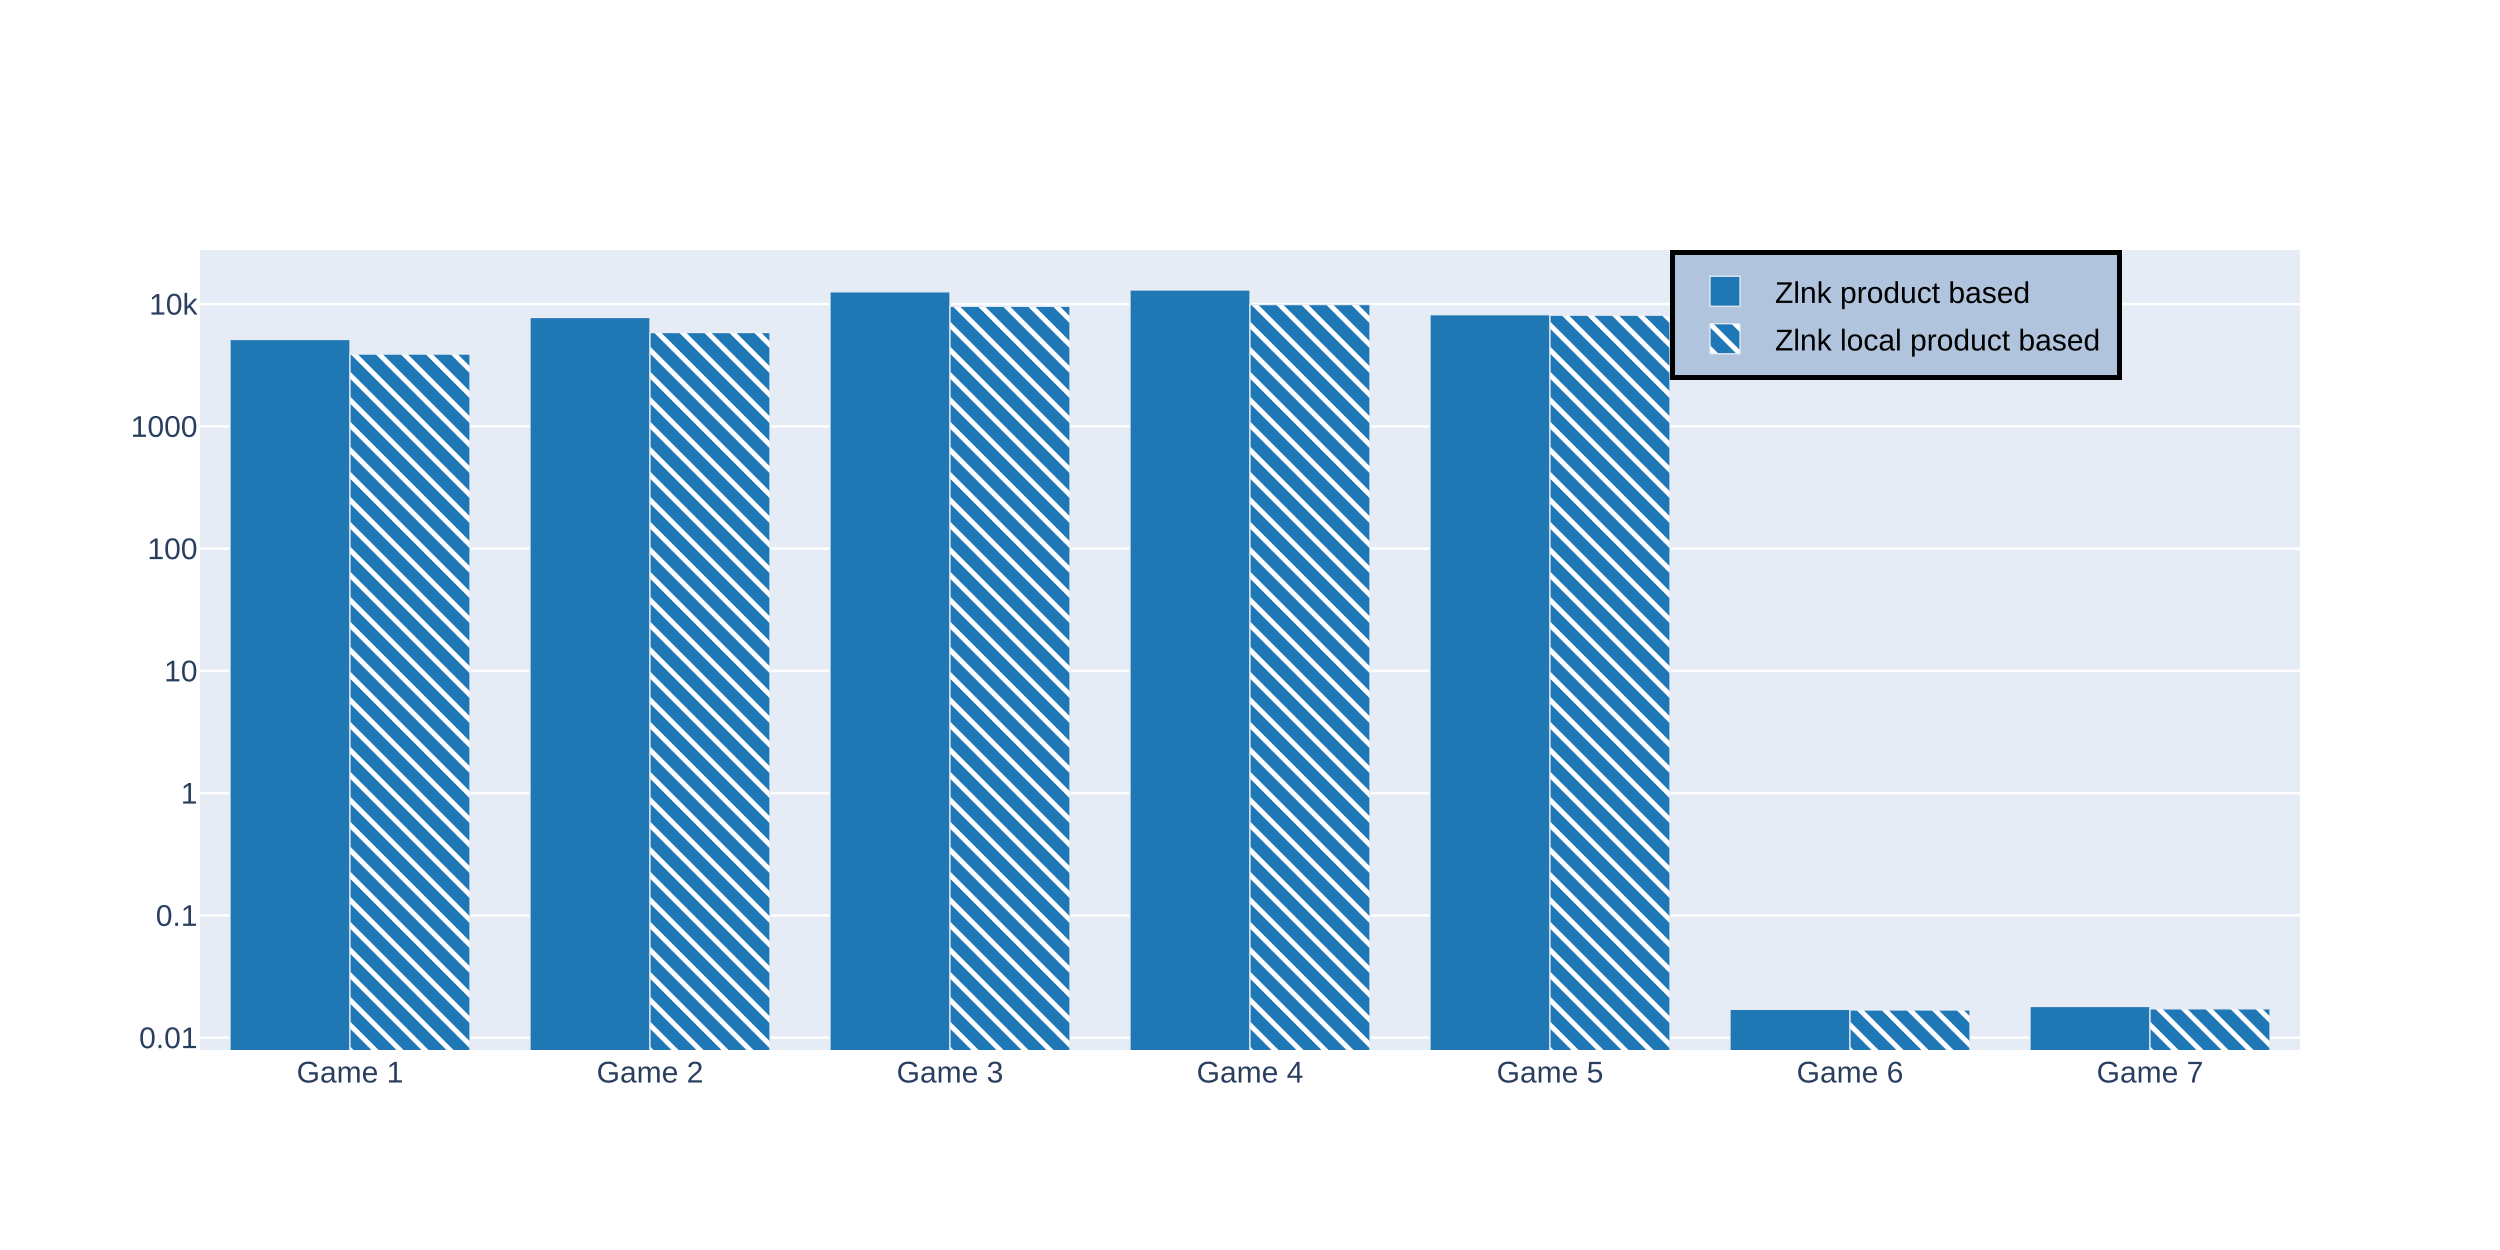
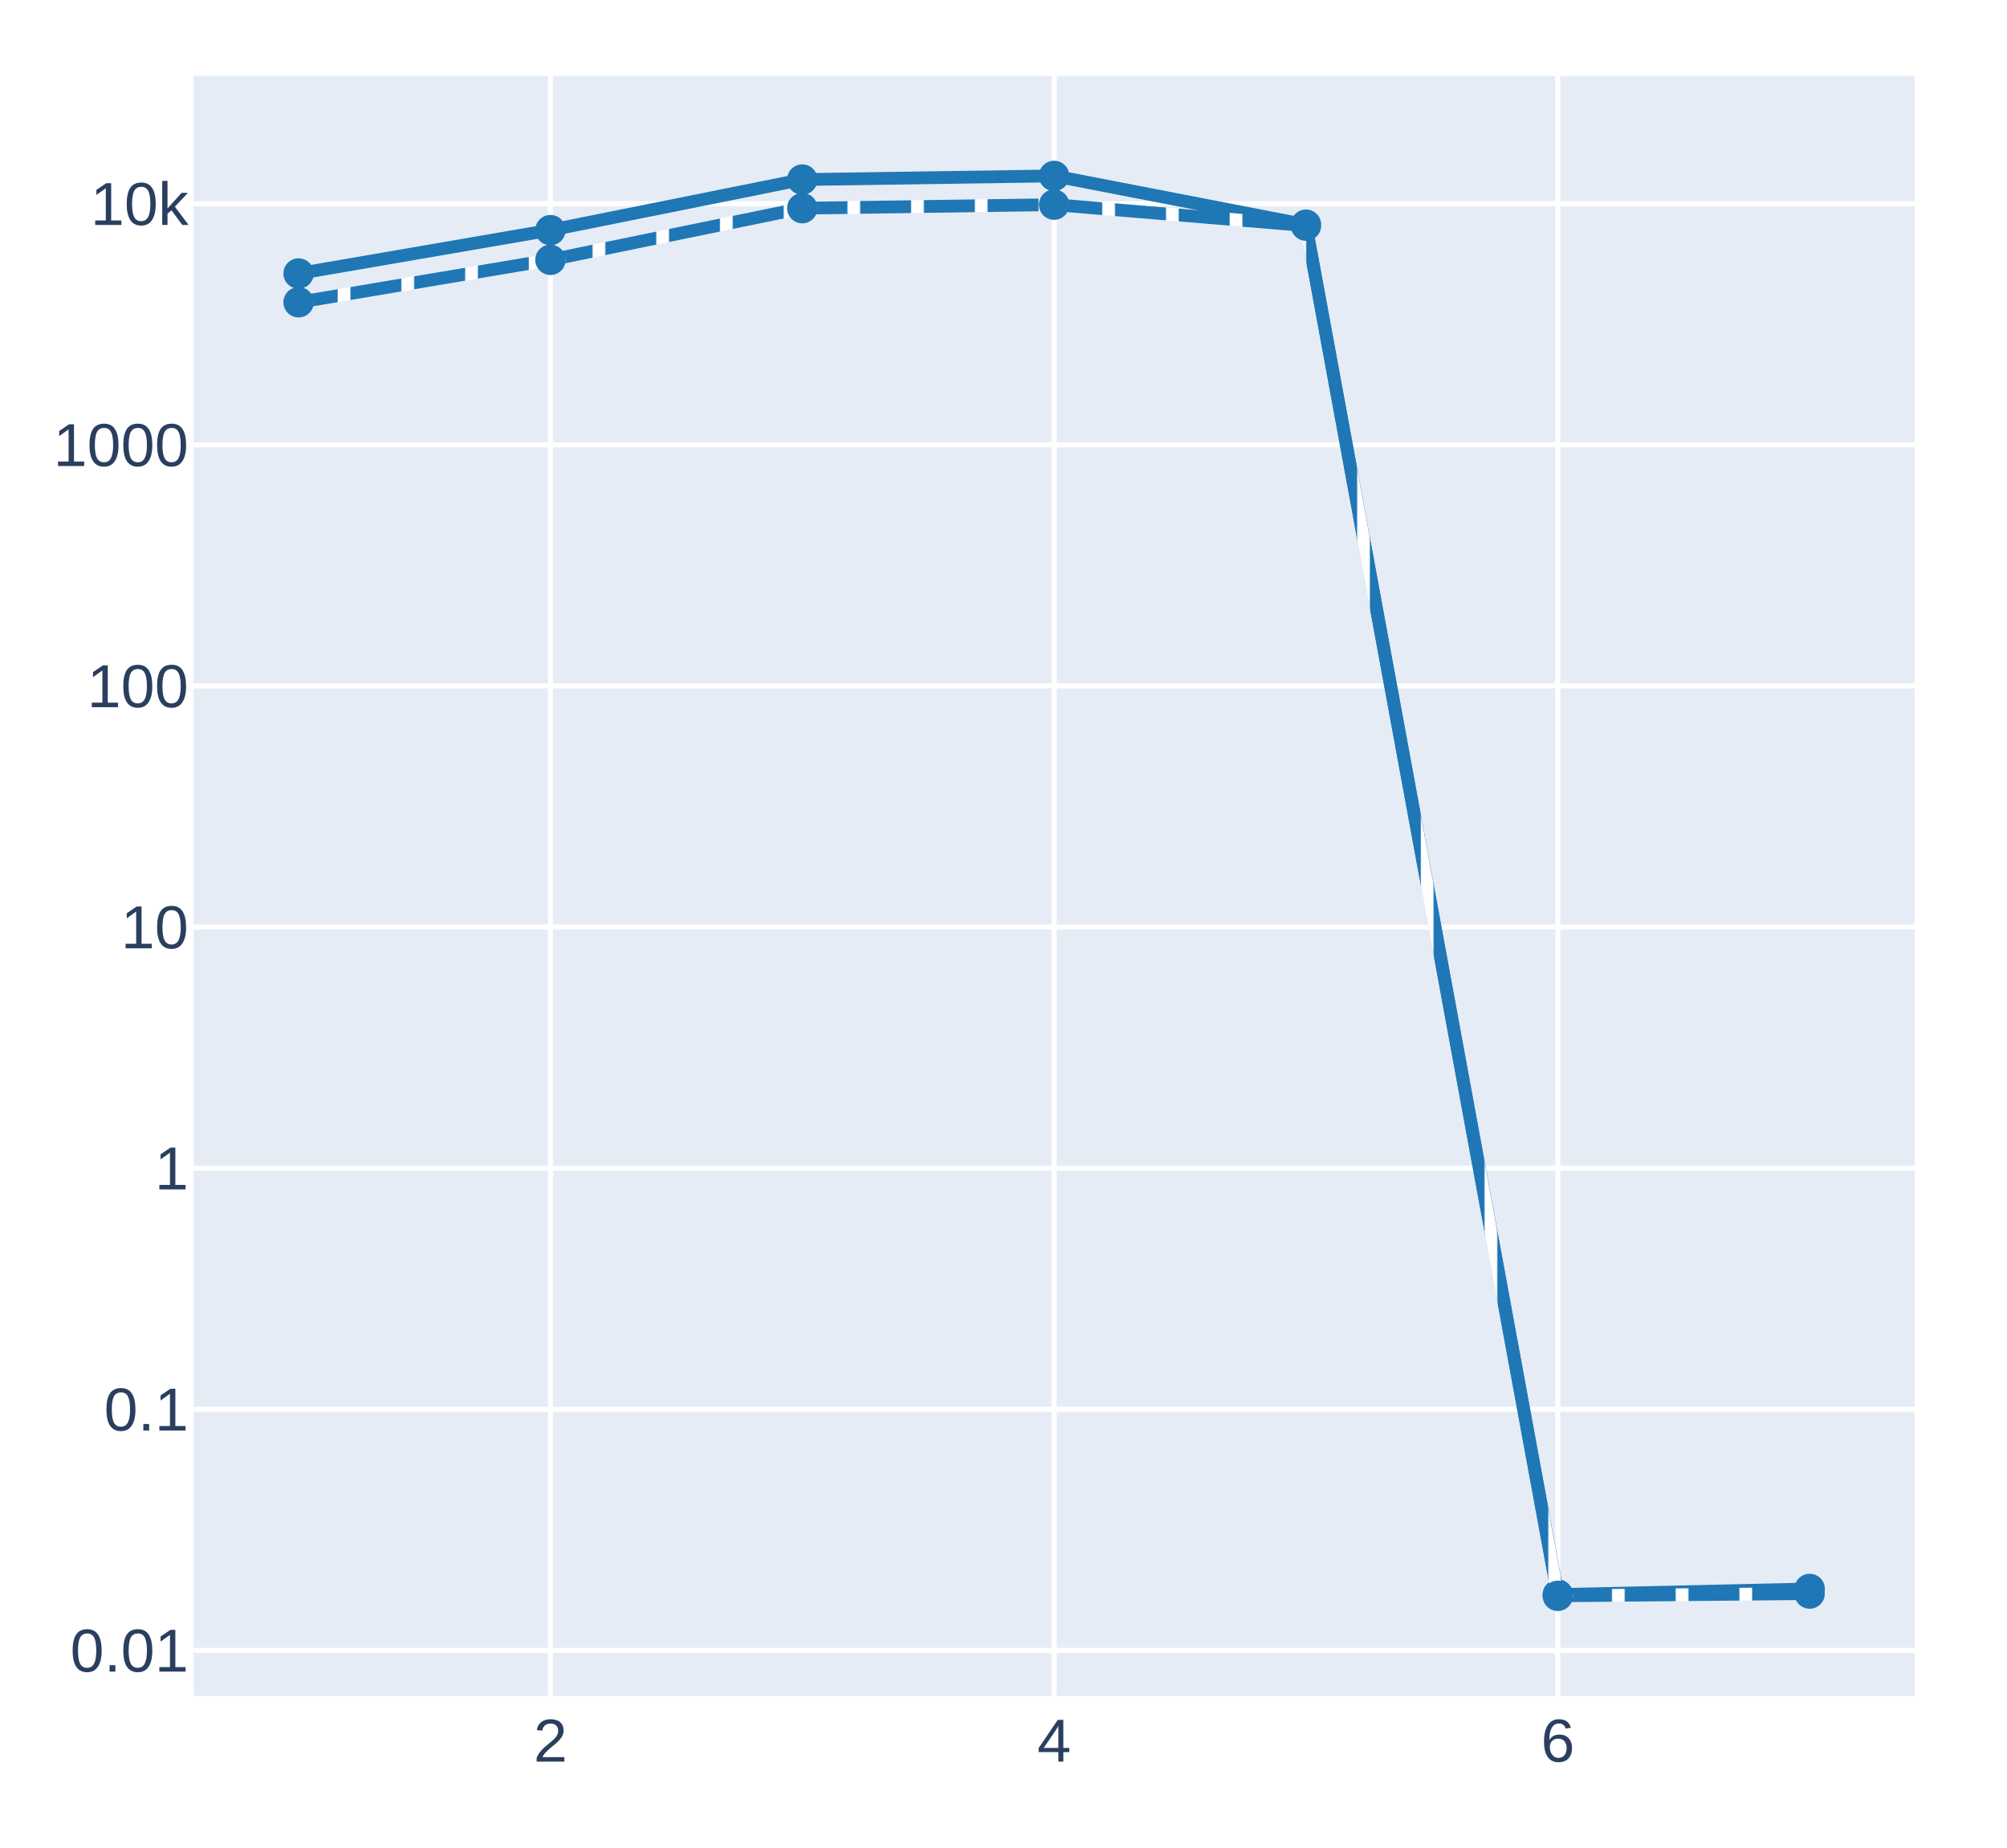
- <svg xmlns="http://www.w3.org/2000/svg" class="main-svg" width="1000" height="500" viewBox="0 0 1000 500">
+ <svg xmlns="http://www.w3.org/2000/svg" class="main-svg" width="315" height="290" viewBox="55 85 370 365">
  <defs>
    <pattern id="pattern0" patternUnits="userSpaceOnUse" width="10" height="10">
      <rect x="0" y="0" width="10" height="10" style="fill: rgb(148, 103, 190)" />
-       <line x1="0" y1="0" x2="10" y2="10" style="stroke: white;stroke-width:2" />
-       <line x1="-1" x2="1" y1="9" y2="11" style="stroke: white;stroke-width:2" />
-       <line x1="9" x2="11" y1="-1" y2="1" style="stroke: white;stroke-width:2" />
+       <line x1="4" x2="4" y1="0" y2="10" style="stroke: white;stroke-width:2" />
    </pattern>
    <pattern id="pattern1" patternUnits="userSpaceOnUse" width="10" height="10">
      <rect x="0" y="0" width="10" height="10" style="fill: rgb(255, 127, 15)" />
-       <line x1="0" y1="0" x2="10" y2="10" style="stroke: white;stroke-width:2" />
-       <line x1="-1" x2="1" y1="9" y2="11" style="stroke: white;stroke-width:2" />
-       <line x1="9" x2="11" y1="-1" y2="1" style="stroke: white;stroke-width:2" />
+       <line x1="4" x2="4" y1="0" y2="10" style="stroke: white;stroke-width:2" />
    </pattern>
    <pattern id="pattern2" patternUnits="userSpaceOnUse" width="10" height="10">
      <rect x="0" y="0" width="10" height="10" style="fill: rgb(31, 119, 181)" />
-       <line x1="0" y1="0" x2="10" y2="10" style="stroke: white;stroke-width:2" />
-       <line x1="-1" x2="1" y1="9" y2="11" style="stroke: white;stroke-width:2" />
-       <line x1="9" x2="11" y1="-1" y2="1" style="stroke: white;stroke-width:2" />
+       <line x1="4" x2="4" y1="0" y2="10" style="stroke: white;stroke-width:2" />
    </pattern>
    <pattern id="pattern3" patternUnits="userSpaceOnUse" width="10" height="10">
      <rect x="0" y="0" width="10" height="10" style="fill: rgb(214, 39, 41)" />
-       <line x1="0" y1="0" x2="10" y2="10" style="stroke: white;stroke-width:2" />
-       <line x1="-1" x2="1" y1="9" y2="11" style="stroke: white;stroke-width:2" />
-       <line x1="9" x2="11" y1="-1" y2="1" style="stroke: white;stroke-width:2" />
+       <line x1="4" x2="4" y1="0" y2="10" style="stroke: white;stroke-width:2" />
    </pattern>
    <pattern id="pattern4" patternUnits="userSpaceOnUse" width="10" height="10">
      <rect x="0" y="0" width="10" height="10" style="fill: rgb(44, 160, 45)" />
-       <line x1="0" y1="0" x2="10" y2="10" style="stroke: white;stroke-width:2" />
-       <line x1="-1" x2="1" y1="9" y2="11" style="stroke: white;stroke-width:2" />
-       <line x1="9" x2="11" y1="-1" y2="1" style="stroke: white;stroke-width:2" />
+       <line x1="4" x2="4" y1="0" y2="10" style="stroke: white;stroke-width:2" />
    </pattern>
  </defs>
-   <rect x="0" y="0" width="1000" height="500" style="fill: rgb(255, 255, 255); fill-opacity: 1;" />
-   <defs id="defs-ac28f9">
+   <rect x="0" y="0" width="500" height="500" style="fill: rgb(255, 255, 255); fill-opacity: 1;" />
+   <defs id="defs-c4a345">
    <g class="clips">
-       <clipPath id="clipac28f9xyplot" class="plotclip">
-         <rect width="840" height="320" />
+       <clipPath id="clipc4a345xyplot" class="plotclip">
+         <rect width="340" height="320" />
      </clipPath>
-       <clipPath class="axesclip" id="clipac28f9x">
-         <rect x="80" y="0" width="840" height="500" />
+       <clipPath class="axesclip" id="clipc4a345x">
+         <rect x="80" y="0" width="340" height="500" />
      </clipPath>
-       <clipPath class="axesclip" id="clipac28f9y">
-         <rect x="0" y="100" width="1000" height="320" />
+       <clipPath class="axesclip" id="clipc4a345y">
+         <rect x="0" y="100" width="500" height="320" />
      </clipPath>
-       <clipPath class="axesclip" id="clipac28f9xy">
-         <rect x="80" y="100" width="840" height="320" />
+       <clipPath class="axesclip" id="clipc4a345xy">
+         <rect x="80" y="100" width="340" height="320" />
      </clipPath>
    </g>
    <g class="gradients" />
  </defs>
  <g class="bglayer">
-     <rect class="bg" x="80" y="100" width="840" height="320" style="fill: rgb(229, 236, 246); fill-opacity: 1; stroke-width: 0;" />
+     <rect class="bg" x="80" y="100" width="340" height="320" style="fill: rgb(229, 236, 246); fill-opacity: 1; stroke-width: 0;" />
  </g>
  <g class="layer-below">
    <g class="imagelayer" />
    <g class="shapelayer" />
  </g>
  <g class="cartesianlayer">
    <g class="subplot xy">
      <g class="layer-subplot">
        <g class="shapelayer" />
        <g class="imagelayer" />
      </g>
      <g class="gridlayer">
-         <g class="x" />
+         <g class="x">
+           <path class="xgrid crisp" transform="translate(150.5,0)" d="M0,100v320" style="stroke: rgb(255, 255, 255); stroke-opacity: 1; stroke-width: 1px;" />
+           <path class="xgrid crisp" transform="translate(250,0)" d="M0,100v320" style="stroke: rgb(255, 255, 255); stroke-opacity: 1; stroke-width: 1px;" />
+           <path class="xgrid crisp" transform="translate(349.5,0)" d="M0,100v320" style="stroke: rgb(255, 255, 255); stroke-opacity: 1; stroke-width: 1px;" />
+         </g>
        <g class="y">
-           <path class="ygrid crisp" transform="translate(0,415.06)" d="M80,0h840" style="stroke: rgb(255, 255, 255); stroke-opacity: 1; stroke-width: 1px;" />
-           <path class="ygrid crisp" transform="translate(0,366.16)" d="M80,0h840" style="stroke: rgb(255, 255, 255); stroke-opacity: 1; stroke-width: 1px;" />
-           <path class="ygrid crisp" transform="translate(0,317.25)" d="M80,0h840" style="stroke: rgb(255, 255, 255); stroke-opacity: 1; stroke-width: 1px;" />
-           <path class="ygrid crisp" transform="translate(0,268.35)" d="M80,0h840" style="stroke: rgb(255, 255, 255); stroke-opacity: 1; stroke-width: 1px;" />
-           <path class="ygrid crisp" transform="translate(0,219.45)" d="M80,0h840" style="stroke: rgb(255, 255, 255); stroke-opacity: 1; stroke-width: 1px;" />
-           <path class="ygrid crisp" transform="translate(0,170.54)" d="M80,0h840" style="stroke: rgb(255, 255, 255); stroke-opacity: 1; stroke-width: 1px;" />
-           <path class="ygrid crisp" transform="translate(0,121.64)" d="M80,0h840" style="stroke: rgb(255, 255, 255); stroke-opacity: 1; stroke-width: 1px;" />
+           <path class="ygrid crisp" transform="translate(0,411.02)" d="M80,0h340" style="stroke: rgb(255, 255, 255); stroke-opacity: 1; stroke-width: 1px;" />
+           <path class="ygrid crisp" transform="translate(0,363.39)" d="M80,0h340" style="stroke: rgb(255, 255, 255); stroke-opacity: 1; stroke-width: 1px;" />
+           <path class="ygrid crisp" transform="translate(0,315.76)" d="M80,0h340" style="stroke: rgb(255, 255, 255); stroke-opacity: 1; stroke-width: 1px;" />
+           <path class="ygrid crisp" transform="translate(0,268.13)" d="M80,0h340" style="stroke: rgb(255, 255, 255); stroke-opacity: 1; stroke-width: 1px;" />
+           <path class="ygrid crisp" transform="translate(0,220.5)" d="M80,0h340" style="stroke: rgb(255, 255, 255); stroke-opacity: 1; stroke-width: 1px;" />
+           <path class="ygrid crisp" transform="translate(0,172.87)" d="M80,0h340" style="stroke: rgb(255, 255, 255); stroke-opacity: 1; stroke-width: 1px;" />
+           <path class="ygrid crisp" transform="translate(0,125.24)" d="M80,0h340" style="stroke: rgb(255, 255, 255); stroke-opacity: 1; stroke-width: 1px;" />
        </g>
      </g>
      <g class="zerolinelayer" />
      <path class="xlines-below" />
      <path class="ylines-below" />
      <g class="overlines-below" />
      <g class="xaxislayer-below" />
      <g class="yaxislayer-below" />
      <g class="overaxes-below" />
-       <g class="plot" transform="translate(80, 100)" clip-path="url('#clipac28f9xyplot')">
-         <g class="barlayer mlayer">
-           <g class="trace bars" style="opacity: 1;">
+       <g class="plot" transform="translate(80, 100)" clip-path="url('#clipc4a345xyplot')">
+         <g class="scatterlayer mlayer">
+           <g class="trace scatter trace7f1ebe" style="stroke-miterlimit: 2; opacity: 1;">
+             <g class="fills" />
+             <g class="errorbars" />
+             <g class="lines">
+               <path class="js-line" d="M20.75,39.03L70.5,30.46L120.25,20.47L170,19.75L219.75,29.39L269.5,300L319.25,298.89" style="vector-effect: non-scaling-stroke; fill: none; stroke: rgb(31, 119, 180); stroke-opacity: 1; stroke-width: 2px; opacity: 1;" />
+             </g>
            <g class="points">
-               <g class="point">
-                 <path d="M12,3360V35.8H60V3360Z" style="vector-effect: non-scaling-stroke; opacity: 1; stroke-width: 0.5px; fill: rgb(31, 119, 180); fill-opacity: 1; stroke: rgb(229, 236, 246); stroke-opacity: 1;" />
-               </g>
-               <g class="point">
-                 <path d="M132,3360V27H180V3360Z" style="vector-effect: non-scaling-stroke; opacity: 1; stroke-width: 0.5px; fill: rgb(31, 119, 180); fill-opacity: 1; stroke: rgb(229, 236, 246); stroke-opacity: 1;" />
-               </g>
-               <g class="point">
-                 <path d="M252,3360V16.74H300V3360Z" style="vector-effect: non-scaling-stroke; opacity: 1; stroke-width: 0.5px; fill: rgb(31, 119, 180); fill-opacity: 1; stroke: rgb(229, 236, 246); stroke-opacity: 1;" />
-               </g>
-               <g class="point">
-                 <path d="M372,3360V16H420V3360Z" style="vector-effect: non-scaling-stroke; opacity: 1; stroke-width: 0.5px; fill: rgb(31, 119, 180); fill-opacity: 1; stroke: rgb(229, 236, 246); stroke-opacity: 1;" />
-               </g>
-               <g class="point">
-                 <path d="M492,3360V25.9H540V3360Z" style="vector-effect: non-scaling-stroke; opacity: 1; stroke-width: 0.5px; fill: rgb(31, 119, 180); fill-opacity: 1; stroke: rgb(229, 236, 246); stroke-opacity: 1;" />
-               </g>
-               <g class="point">
-                 <path d="M612,3360V303.74H660V3360Z" style="vector-effect: non-scaling-stroke; opacity: 1; stroke-width: 0.5px; fill: rgb(31, 119, 180); fill-opacity: 1; stroke: rgb(229, 236, 246); stroke-opacity: 1;" />
-               </g>
-               <g class="point">
-                 <path d="M732,3360V302.6H780V3360Z" style="vector-effect: non-scaling-stroke; opacity: 1; stroke-width: 0.5px; fill: rgb(31, 119, 180); fill-opacity: 1; stroke: rgb(229, 236, 246); stroke-opacity: 1;" />
-               </g>
+               <path class="point" transform="translate(20.75,39.03)" d="M3,0A3,3 0 1,1 0,-3A3,3 0 0,1 3,0Z" style="opacity: 1; stroke-width: 0px; fill: rgb(31, 119, 180); fill-opacity: 1;" />
+               <path class="point" transform="translate(70.5,30.46)" d="M3,0A3,3 0 1,1 0,-3A3,3 0 0,1 3,0Z" style="opacity: 1; stroke-width: 0px; fill: rgb(31, 119, 180); fill-opacity: 1;" />
+               <path class="point" transform="translate(120.25,20.47)" d="M3,0A3,3 0 1,1 0,-3A3,3 0 0,1 3,0Z" style="opacity: 1; stroke-width: 0px; fill: rgb(31, 119, 180); fill-opacity: 1;" />
+               <path class="point" transform="translate(170,19.75)" d="M3,0A3,3 0 1,1 0,-3A3,3 0 0,1 3,0Z" style="opacity: 1; stroke-width: 0px; fill: rgb(31, 119, 180); fill-opacity: 1;" />
+               <path class="point" transform="translate(219.75,29.39)" d="M3,0A3,3 0 1,1 0,-3A3,3 0 0,1 3,0Z" style="opacity: 1; stroke-width: 0px; fill: rgb(31, 119, 180); fill-opacity: 1;" />
+               <path class="point" transform="translate(269.5,300)" d="M3,0A3,3 0 1,1 0,-3A3,3 0 0,1 3,0Z" style="opacity: 1; stroke-width: 0px; fill: rgb(31, 119, 180); fill-opacity: 1;" />
+               <path class="point" transform="translate(319.25,298.89)" d="M3,0A3,3 0 1,1 0,-3A3,3 0 0,1 3,0Z" style="opacity: 1; stroke-width: 0px; fill: rgb(31, 119, 180); fill-opacity: 1;" />
            </g>
+             <g class="text" />
          </g>
-           <g class="trace bars" style="opacity: 1;">
+           <g class="trace scatter trace75b331" style="stroke-miterlimit: 2; opacity: 1;">
+             <g class="fills" />
+             <g class="errorbars" />
+             <g class="lines">
+               <path class="js-line" d="M20.75,44.71L70.5,36.33L120.25,26.12L170,25.43L219.75,29.57L269.5,300.25L319.25,299.8" style="vector-effect: non-scaling-stroke; fill: none; stroke: url(#pattern2); stroke-opacity: 1; stroke-width: 2px; opacity: 1;" />
+             </g>
            <g class="points">
-               <g class="point">
-                 <path d="M60,3360V41.63H108V3360Z" style="vector-effect: non-scaling-stroke; opacity: 1; stroke-width: 0.5px; fill: url(#pattern2); fill-opacity: 1; stroke: rgb(229, 236, 246); stroke-opacity: 1;" />
-               </g>
-               <g class="point">
-                 <path d="M180,3360V33.02H228V3360Z" style="vector-effect: non-scaling-stroke; opacity: 1; stroke-width: 0.5px; fill: url(#pattern2); fill-opacity: 1; stroke: rgb(229, 236, 246); stroke-opacity: 1;" />
-               </g>
-               <g class="point">
-                 <path d="M300,3360V22.54H348V3360Z" style="vector-effect: non-scaling-stroke; opacity: 1; stroke-width: 0.5px; fill: url(#pattern2); fill-opacity: 1; stroke: rgb(229, 236, 246); stroke-opacity: 1;" />
-               </g>
-               <g class="point">
-                 <path d="M420,3360V21.84H468V3360Z" style="vector-effect: non-scaling-stroke; opacity: 1; stroke-width: 0.5px; fill: url(#pattern2); fill-opacity: 1; stroke: rgb(229, 236, 246); stroke-opacity: 1;" />
-               </g>
-               <g class="point">
-                 <path d="M540,3360V26.08H588V3360Z" style="vector-effect: non-scaling-stroke; opacity: 1; stroke-width: 0.5px; fill: url(#pattern2); fill-opacity: 1; stroke: rgb(229, 236, 246); stroke-opacity: 1;" />
-               </g>
-               <g class="point">
-                 <path d="M660,3360V304H708V3360Z" style="vector-effect: non-scaling-stroke; opacity: 1; stroke-width: 0.5px; fill: url(#pattern2); fill-opacity: 1; stroke: rgb(229, 236, 246); stroke-opacity: 1;" />
-               </g>
-               <g class="point">
-                 <path d="M780,3360V303.54H828V3360Z" style="vector-effect: non-scaling-stroke; opacity: 1; stroke-width: 0.5px; fill: url(#pattern2); fill-opacity: 1; stroke: rgb(229, 236, 246); stroke-opacity: 1;" />
-               </g>
+               <path class="point" transform="translate(20.75,44.71)" d="M3,0A3,3 0 1,1 0,-3A3,3 0 0,1 3,0Z" style="opacity: 1; stroke-width: 0px; fill: url(#pattern2); fill-opacity: 1;" />
+               <path class="point" transform="translate(70.5,36.33)" d="M3,0A3,3 0 1,1 0,-3A3,3 0 0,1 3,0Z" style="opacity: 1; stroke-width: 0px; fill: url(#pattern2); fill-opacity: 1;" />
+               <path class="point" transform="translate(120.25,26.12)" d="M3,0A3,3 0 1,1 0,-3A3,3 0 0,1 3,0Z" style="opacity: 1; stroke-width: 0px; fill: url(#pattern2); fill-opacity: 1;" />
+               <path class="point" transform="translate(170,25.43)" d="M3,0A3,3 0 1,1 0,-3A3,3 0 0,1 3,0Z" style="opacity: 1; stroke-width: 0px; fill: url(#pattern2); fill-opacity: 1;" />
+               <path class="point" transform="translate(219.75,29.57)" d="M3,0A3,3 0 1,1 0,-3A3,3 0 0,1 3,0Z" style="opacity: 1; stroke-width: 0px; fill: url(#pattern2); fill-opacity: 1;" />
+               <path class="point" transform="translate(269.5,300.25)" d="M3,0A3,3 0 1,1 0,-3A3,3 0 0,1 3,0Z" style="opacity: 1; stroke-width: 0px; fill: url(#pattern2); fill-opacity: 1;" />
+               <path class="point" transform="translate(319.25,299.8)" d="M3,0A3,3 0 1,1 0,-3A3,3 0 0,1 3,0Z" style="opacity: 1; stroke-width: 0px; fill: url(#pattern2); fill-opacity: 1;" />
            </g>
+             <g class="text" />
          </g>
        </g>
      </g>
      <g class="overplot" />
      <path class="xlines-above crisp" d="M0,0" style="fill: none;" />
      <path class="ylines-above crisp" d="M0,0" style="fill: none;" />
      <g class="overlines-above" />
      <g class="xaxislayer-above">
        <g class="xtick">
-           <text text-anchor="middle" x="0" y="433" transform="translate(140,0)" style="font-family: arial, verdana, arial, arial; font-size: 12px; fill: rgb(42, 63, 95); fill-opacity: 1; white-space: pre;">Game 1</text>
+           <text text-anchor="middle" x="0" y="433" transform="translate(150.5,0)" style="font-family: arial, verdana, arial, arial; font-size: 12px; fill: rgb(42, 63, 95); fill-opacity: 1; white-space: pre;">2</text>
        </g>
        <g class="xtick">
-           <text text-anchor="middle" x="0" y="433" transform="translate(260,0)" style="font-family: arial, verdana, arial, arial; font-size: 12px; fill: rgb(42, 63, 95); fill-opacity: 1; white-space: pre;">Game 2</text>
+           <text text-anchor="middle" x="0" y="433" transform="translate(250,0)" style="font-family: arial, verdana, arial, arial; font-size: 12px; fill: rgb(42, 63, 95); fill-opacity: 1; white-space: pre;">4</text>
        </g>
        <g class="xtick">
-           <text text-anchor="middle" x="0" y="433" transform="translate(380,0)" style="font-family: arial, verdana, arial, arial; font-size: 12px; fill: rgb(42, 63, 95); fill-opacity: 1; white-space: pre;">Game 3</text>
-         </g>
-         <g class="xtick">
-           <text text-anchor="middle" x="0" y="433" transform="translate(500,0)" style="font-family: arial, verdana, arial, arial; font-size: 12px; fill: rgb(42, 63, 95); fill-opacity: 1; white-space: pre;">Game 4</text>
-         </g>
-         <g class="xtick">
-           <text text-anchor="middle" x="0" y="433" transform="translate(620,0)" style="font-family: arial, verdana, arial, arial; font-size: 12px; fill: rgb(42, 63, 95); fill-opacity: 1; white-space: pre;">Game 5</text>
-         </g>
-         <g class="xtick">
-           <text text-anchor="middle" x="0" y="433" transform="translate(740,0)" style="font-family: arial, verdana, arial, arial; font-size: 12px; fill: rgb(42, 63, 95); fill-opacity: 1; white-space: pre;">Game 6</text>
-         </g>
-         <g class="xtick">
-           <text text-anchor="middle" x="0" y="433" transform="translate(860,0)" style="font-family: arial, verdana, arial, arial; font-size: 12px; fill: rgb(42, 63, 95); fill-opacity: 1; white-space: pre;">Game 7</text>
+           <text text-anchor="middle" x="0" y="433" transform="translate(349.5,0)" style="font-family: arial, verdana, arial, arial; font-size: 12px; fill: rgb(42, 63, 95); fill-opacity: 1; white-space: pre;">6</text>
        </g>
      </g>
      <g class="yaxislayer-above">
        <g class="ytick">
-           <text text-anchor="end" x="79" y="4.2" transform="translate(0,415.06)" style="font-family: arial, verdana, arial, arial; font-size: 12px; fill: rgb(42, 63, 95); fill-opacity: 1; white-space: pre;">0.01</text>
+           <text text-anchor="end" x="79" y="4.2" transform="translate(0,411.02)" style="font-family: arial, verdana, arial, arial; font-size: 12px; fill: rgb(42, 63, 95); fill-opacity: 1; white-space: pre;">0.01</text>
        </g>
        <g class="ytick">
-           <text text-anchor="end" x="79" y="4.2" transform="translate(0,366.16)" style="font-family: arial, verdana, arial, arial; font-size: 12px; fill: rgb(42, 63, 95); fill-opacity: 1; white-space: pre;">0.1</text>
+           <text text-anchor="end" x="79" y="4.2" transform="translate(0,363.39)" style="font-family: arial, verdana, arial, arial; font-size: 12px; fill: rgb(42, 63, 95); fill-opacity: 1; white-space: pre;">0.1</text>
        </g>
        <g class="ytick">
-           <text text-anchor="end" x="79" y="4.2" transform="translate(0,317.25)" style="font-family: arial, verdana, arial, arial; font-size: 12px; fill: rgb(42, 63, 95); fill-opacity: 1; white-space: pre;">1</text>
+           <text text-anchor="end" x="79" y="4.2" transform="translate(0,315.76)" style="font-family: arial, verdana, arial, arial; font-size: 12px; fill: rgb(42, 63, 95); fill-opacity: 1; white-space: pre;">1</text>
        </g>
        <g class="ytick">
-           <text text-anchor="end" x="79" y="4.2" transform="translate(0,268.35)" style="font-family: arial, verdana, arial, arial; font-size: 12px; fill: rgb(42, 63, 95); fill-opacity: 1; white-space: pre;">10</text>
+           <text text-anchor="end" x="79" y="4.2" transform="translate(0,268.13)" style="font-family: arial, verdana, arial, arial; font-size: 12px; fill: rgb(42, 63, 95); fill-opacity: 1; white-space: pre;">10</text>
        </g>
        <g class="ytick">
-           <text text-anchor="end" x="79" y="4.2" transform="translate(0,219.45)" style="font-family: arial, verdana, arial, arial; font-size: 12px; fill: rgb(42, 63, 95); fill-opacity: 1; white-space: pre;">100</text>
+           <text text-anchor="end" x="79" y="4.2" transform="translate(0,220.5)" style="font-family: arial, verdana, arial, arial; font-size: 12px; fill: rgb(42, 63, 95); fill-opacity: 1; white-space: pre;">100</text>
        </g>
        <g class="ytick">
-           <text text-anchor="end" x="79" y="4.2" transform="translate(0,170.54)" style="font-family: arial, verdana, arial, arial; font-size: 12px; fill: rgb(42, 63, 95); fill-opacity: 1; white-space: pre;">1000</text>
+           <text text-anchor="end" x="79" y="4.2" transform="translate(0,172.87)" style="font-family: arial, verdana, arial, arial; font-size: 12px; fill: rgb(42, 63, 95); fill-opacity: 1; white-space: pre;">1000</text>
        </g>
        <g class="ytick">
-           <text text-anchor="end" x="79" y="4.2" transform="translate(0,121.64)" style="font-family: arial, verdana, arial, arial; font-size: 12px; fill: rgb(42, 63, 95); fill-opacity: 1; white-space: pre;">10k</text>
+           <text text-anchor="end" x="79" y="4.2" transform="translate(0,125.24)" style="font-family: arial, verdana, arial, arial; font-size: 12px; fill: rgb(42, 63, 95); fill-opacity: 1; white-space: pre;">10k</text>
        </g>
      </g>
      <g class="overaxes-above" />
    </g>
  </g>
  <g class="polarlayer" />
  <g class="ternarylayer" />
  <g class="geolayer" />
  <g class="funnelarealayer" />
  <g class="pielayer" />
  <g class="sunburstlayer" />
  <g class="glimages" />
-   <defs id="topdefs-ac28f9">
+   <defs id="topdefs-c4a345">
    <g class="clips" />
-     <clipPath id="legendac28f9">
-       <rect width="177" height="48" x="2" y="2" />
-     </clipPath>
  </defs>
  <g class="layer-above">
    <g class="imagelayer" />
    <g class="shapelayer" />
  </g>
  <g class="infolayer">
-     <g class="legend" pointer-events="all" transform="translate(668, 100)">
-       <rect class="bg" shape-rendering="crispEdges" width="179" height="50" x="1" y="1" style="stroke: rgb(0, 0, 0); stroke-opacity: 1; fill: rgb(176, 196, 222); fill-opacity: 1; stroke-width: 2px;" />
-       <g class="scrollbox" transform="translate(0, 0)" clip-path="url('#legendac28f9')">
-         <g class="groups">
-           <g class="traces" transform="translate(2, 16.5)" style="opacity: 1;">
-             <text class="legendtext user-select-none" text-anchor="start" x="40" y="4.68" style="font-family: arial; font-size: 12px; fill: rgb(0, 0, 0); fill-opacity: 1; white-space: pre;">Zlnk product based</text>
-             <g class="layers" style="opacity: 1;">
-               <g class="legendfill" />
-               <g class="legendlines" />
-               <g class="legendsymbols">
-                 <g class="legendpoints">
-                   <path class="legendundefined" d="M6,6H-6V-6H6Z" transform="translate(20,0)" style="stroke-width: 0.5px; fill: rgb(31, 119, 180); fill-opacity: 1; stroke: rgb(229, 236, 246); stroke-opacity: 1;" />
-                 </g>
-               </g>
-             </g>
-             <rect class="legendtoggle" pointer-events="all" x="0" y="-9.5" width="221" height="19" style="cursor: pointer; fill: rgb(0, 0, 0); fill-opacity: 0;" />
-           </g>
-           <g class="traces" transform="translate(2, 35.5)" style="opacity: 1;">
-             <text class="legendtext user-select-none" text-anchor="start" x="40" y="4.68" style="font-family: arial; font-size: 12px; fill: rgb(0, 0, 0); fill-opacity: 1; white-space: pre;">Zlnk local product based</text>
-             <g class="layers" style="opacity: 1;">
-               <g class="legendfill" />
-               <g class="legendlines" />
-               <g class="legendsymbols">
-                 <g class="legendpoints">
-                   <path class="legendundefined" d="M6,6H-6V-6H6Z" transform="translate(20,0)" style="stroke-width: 0.5px; fill: url(#pattern2); fill-opacity: 1; stroke: rgb(229, 236, 246); stroke-opacity: 1;" />
-                 </g>
-               </g>
-             </g>
-             <rect class="legendtoggle" pointer-events="all" x="0" y="-9.5" width="221" height="19" style="cursor: pointer; fill: rgb(0, 0, 0); fill-opacity: 0;" />
-           </g>
-         </g>
-       </g>
-       <rect class="scrollbar" rx="20" ry="3" width="0" height="0" x="0" y="0" style="fill: rgb(128, 139, 164); fill-opacity: 1;" />
-     </g>
    <g class="g-gtitle" />
    <g class="g-xtitle" />
    <g class="g-ytitle" />
  </g>
</svg>
